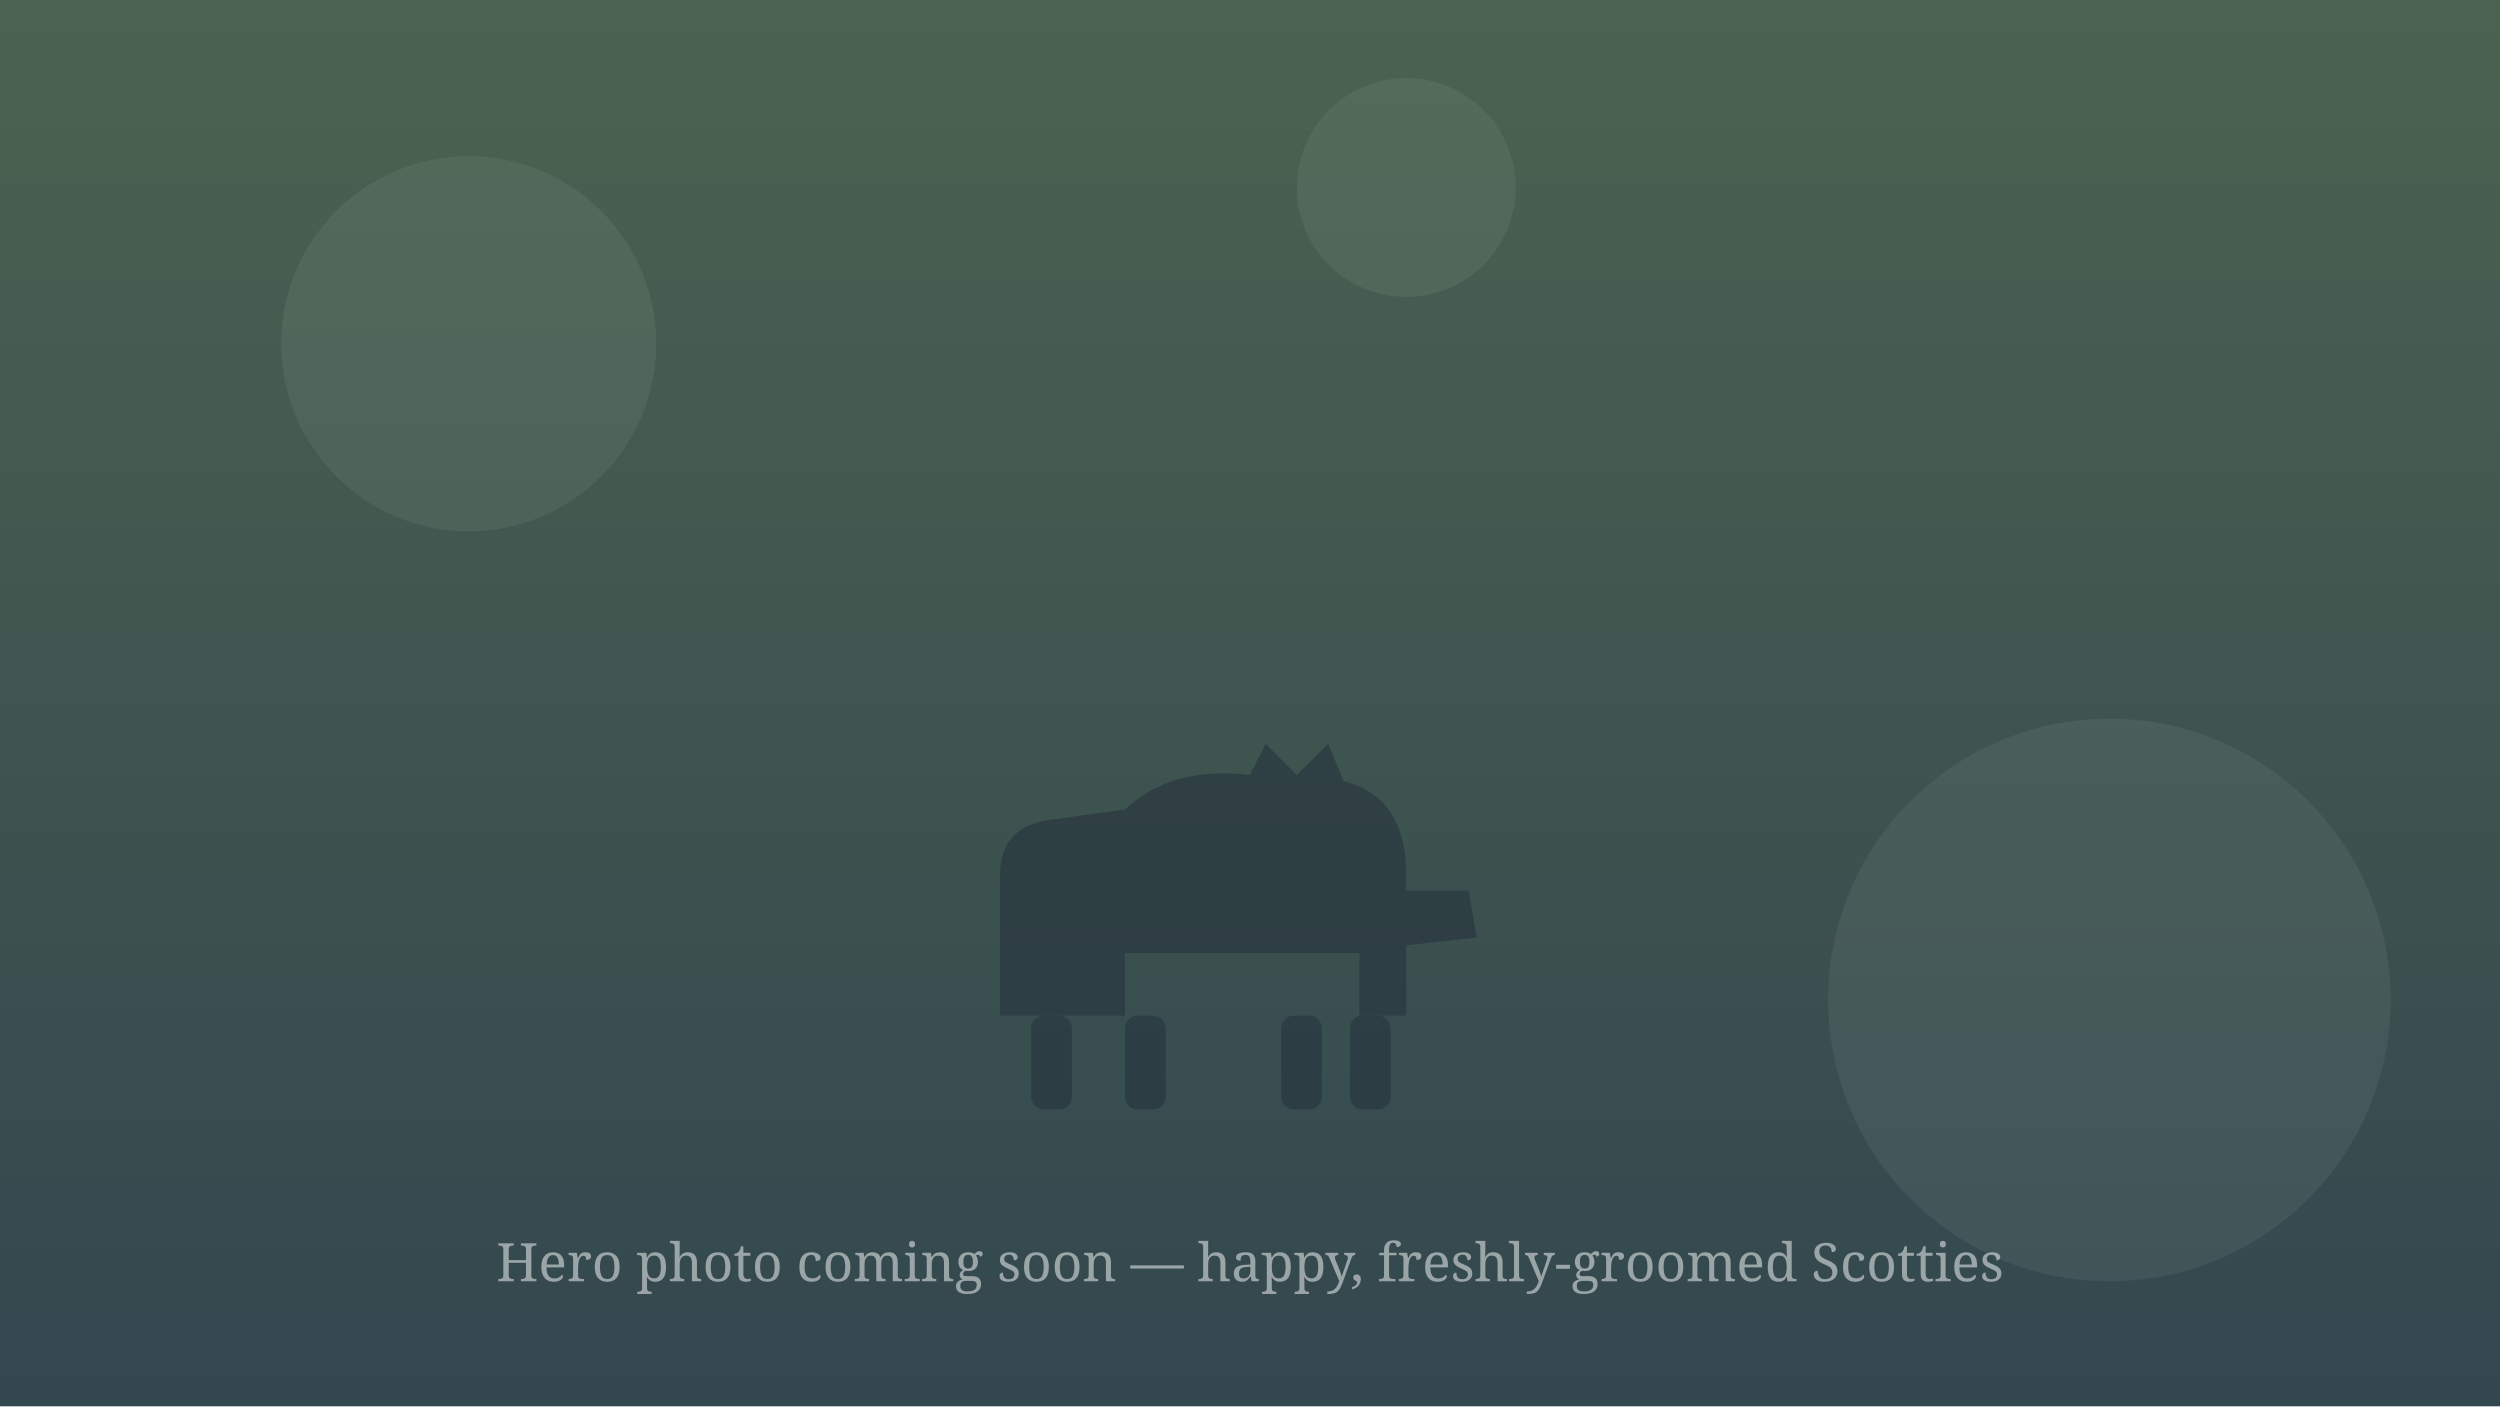
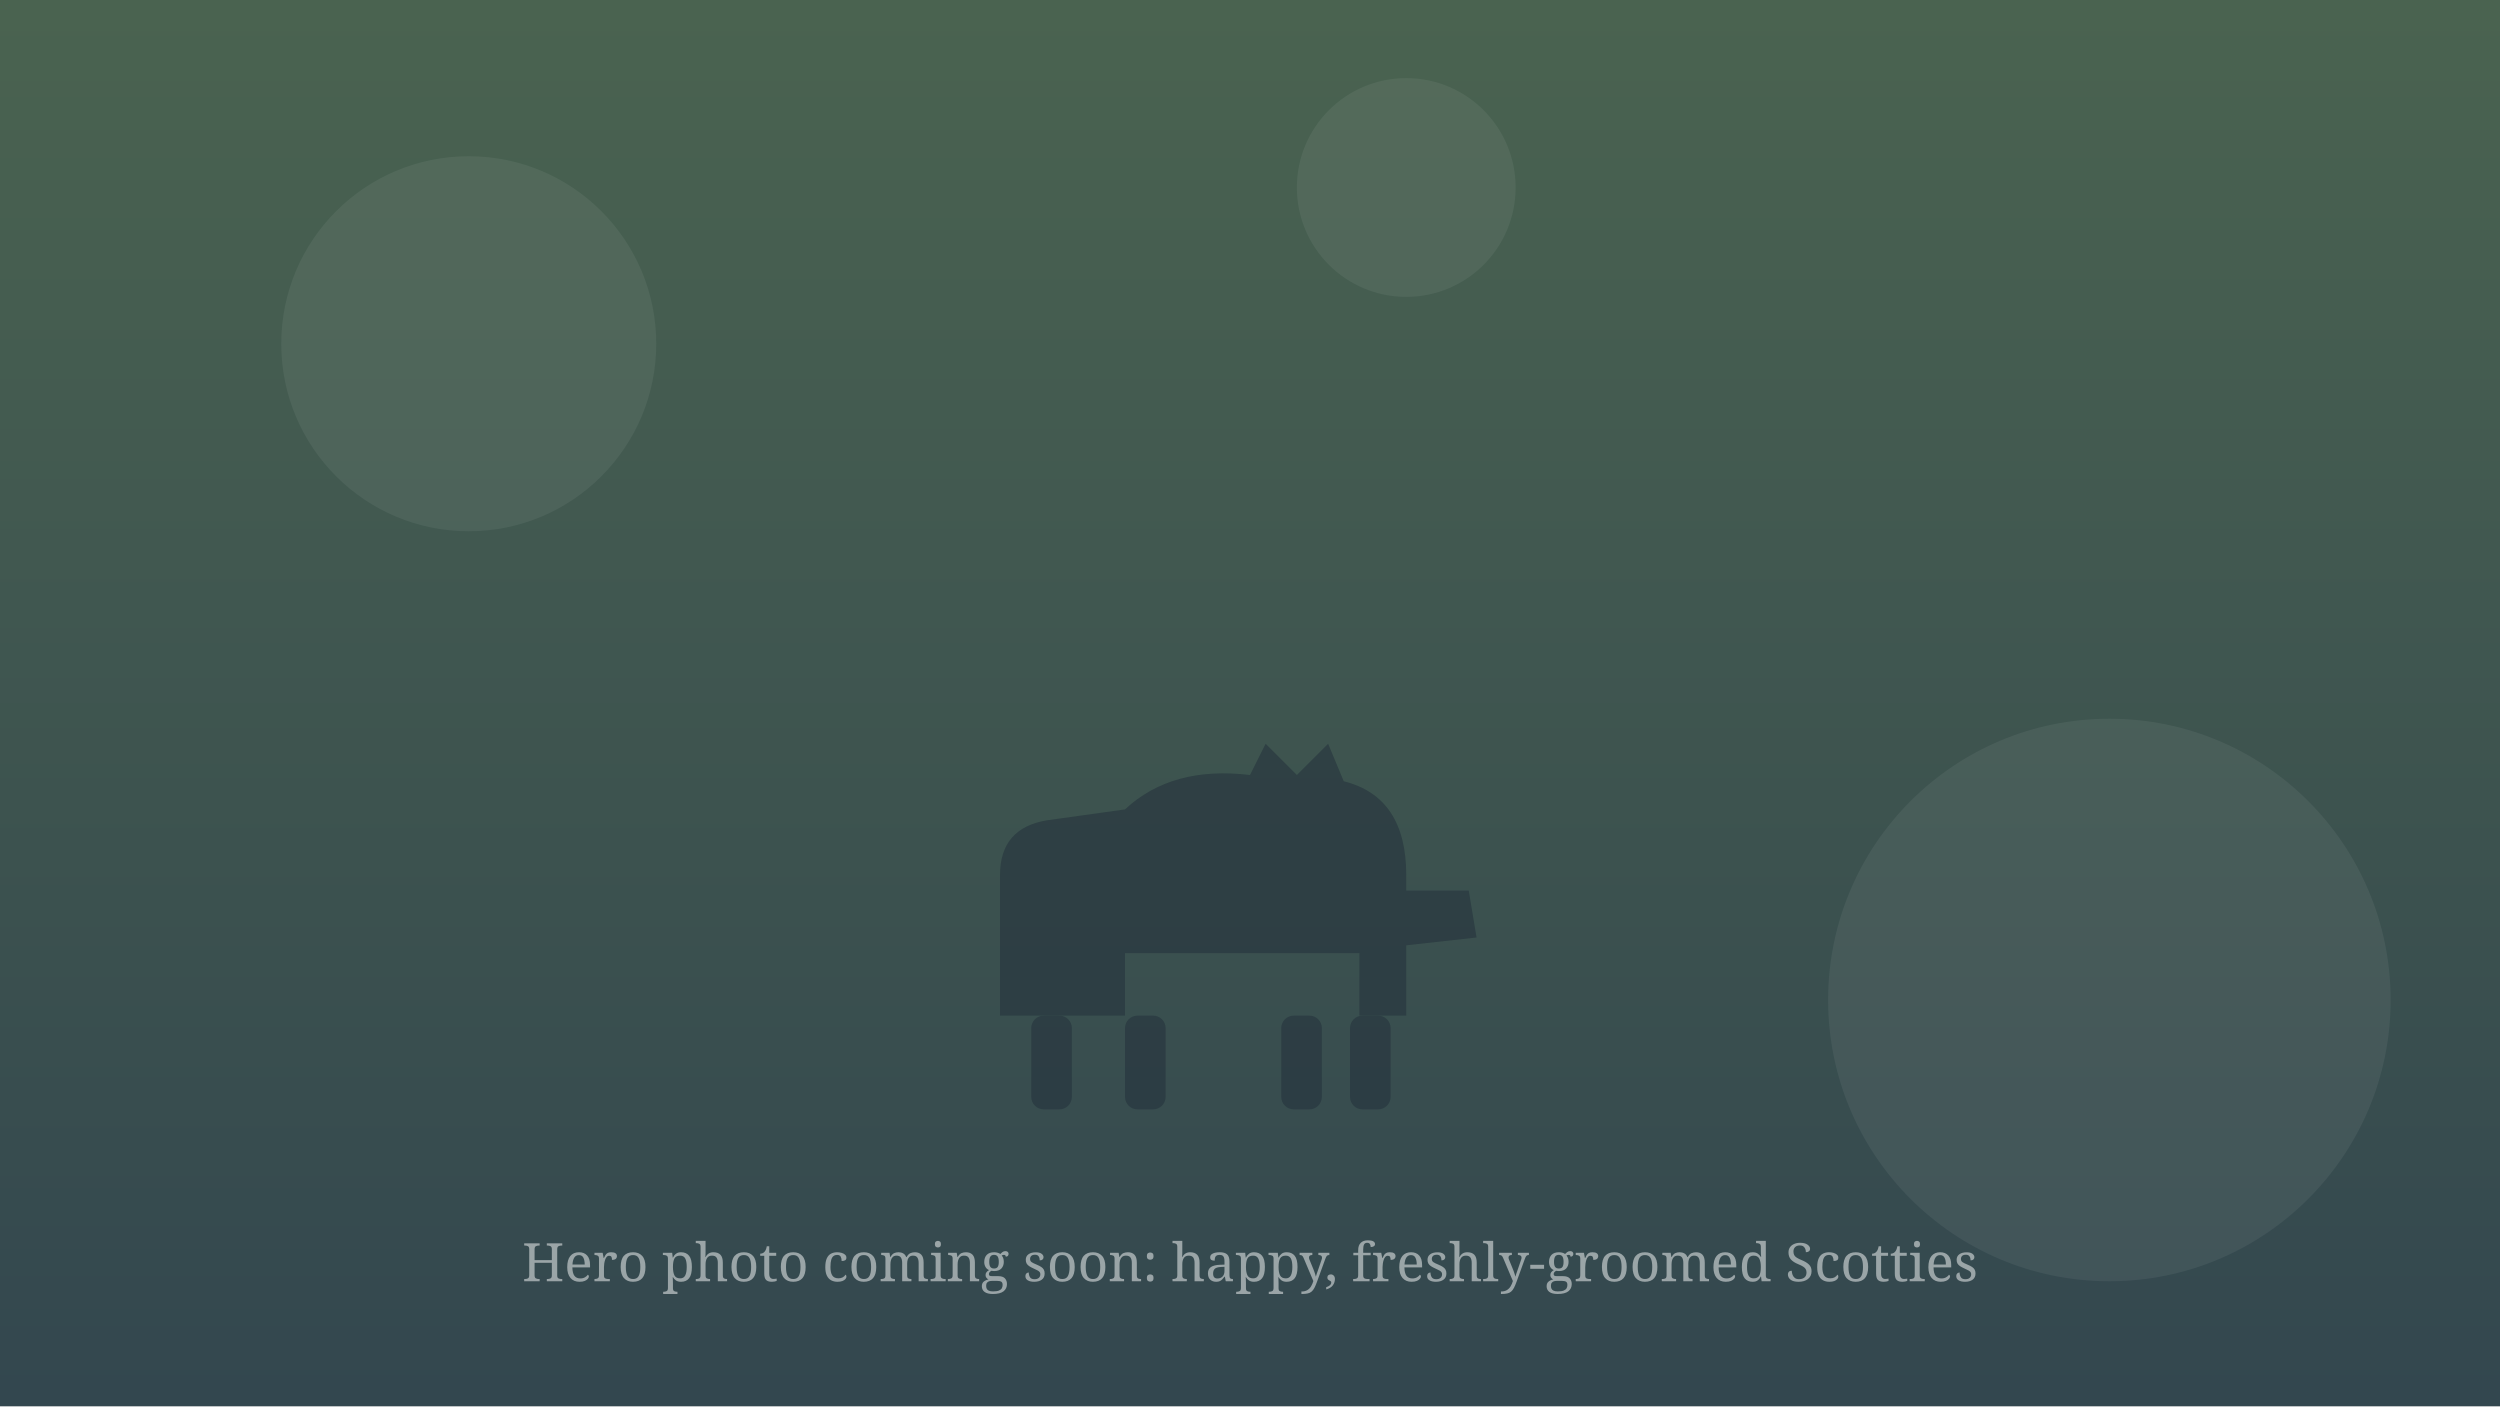
<svg xmlns="http://www.w3.org/2000/svg" viewBox="0 0 1600 900" width="1600" height="900" preserveAspectRatio="xMidYMid slice" role="img" aria-label="Placeholder hero image">
  <defs>
    <linearGradient id="sky" x1="0" y1="0" x2="0" y2="1">
      <stop offset="0" stop-color="#4a6350" />
      <stop offset="1" stop-color="#33474f" />
    </linearGradient>
  </defs>
  <rect width="1600" height="900" fill="url(#sky)" />
  <g fill="#ffffff" opacity="0.06">
    <circle cx="300" cy="220" r="120" />
    <circle cx="1350" cy="640" r="180" />
    <circle cx="900" cy="120" r="70" />
  </g>
  <g fill="#22303a" opacity="0.55" transform="translate(600 470)">
    <path d="M40 180 L40 90 Q40 60 70 55 L120 48 Q150 20 200 26 L210 6 L230 26 L250 6 L260 30 Q300 40 300 90 L300 100 L340 100 L345 130 L300 135 L300 180 L270 180 L270 140 L120 140 L120 180 Z" />
    <rect x="60" y="180" width="26" height="60" rx="8" />
    <rect x="120" y="180" width="26" height="60" rx="8" />
    <rect x="220" y="180" width="26" height="60" rx="8" />
    <rect x="264" y="180" width="26" height="60" rx="8" />
  </g>
-   <text x="800" y="820" font-family="Georgia, serif" font-size="34" fill="#ffffff" opacity="0.5" text-anchor="middle">Hero photo coming soon — happy, freshly-groomed Scotties</text>
+   <text x="800" y="820" font-family="Georgia, serif" font-size="34" fill="#ffffff" opacity="0.5" text-anchor="middle">Hero photo coming soon: happy, freshly-groomed Scotties</text>
</svg>
